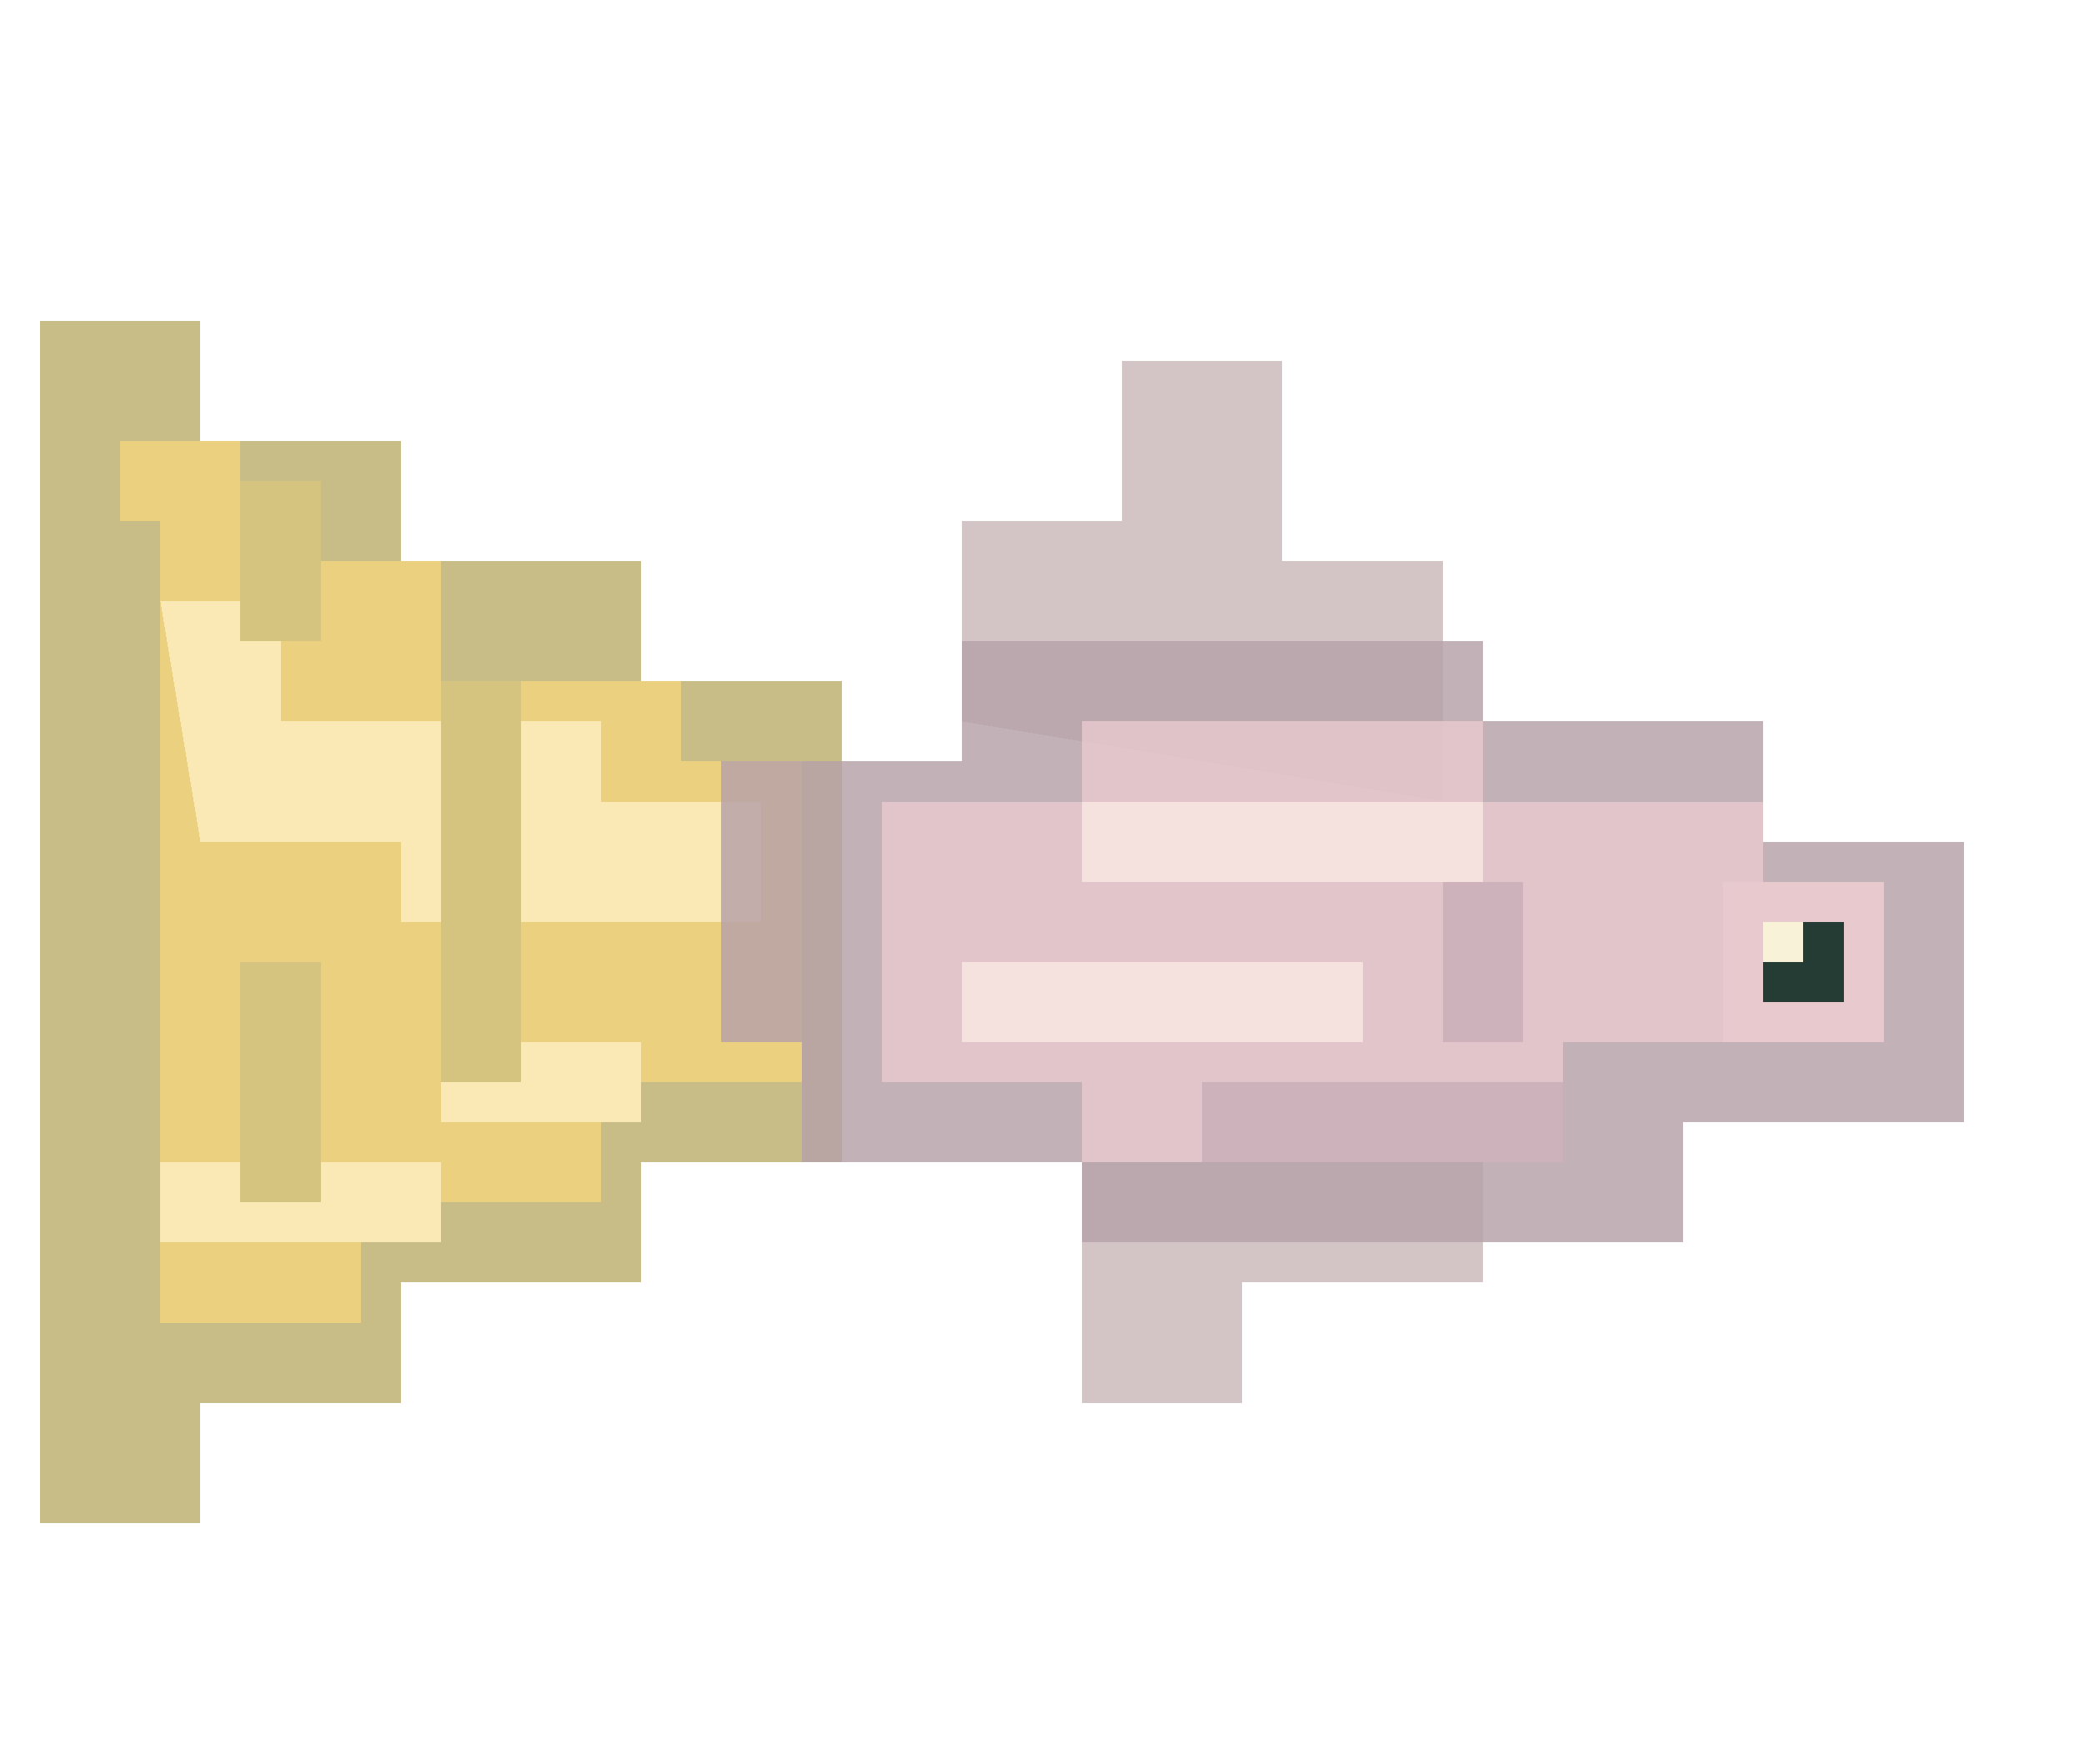
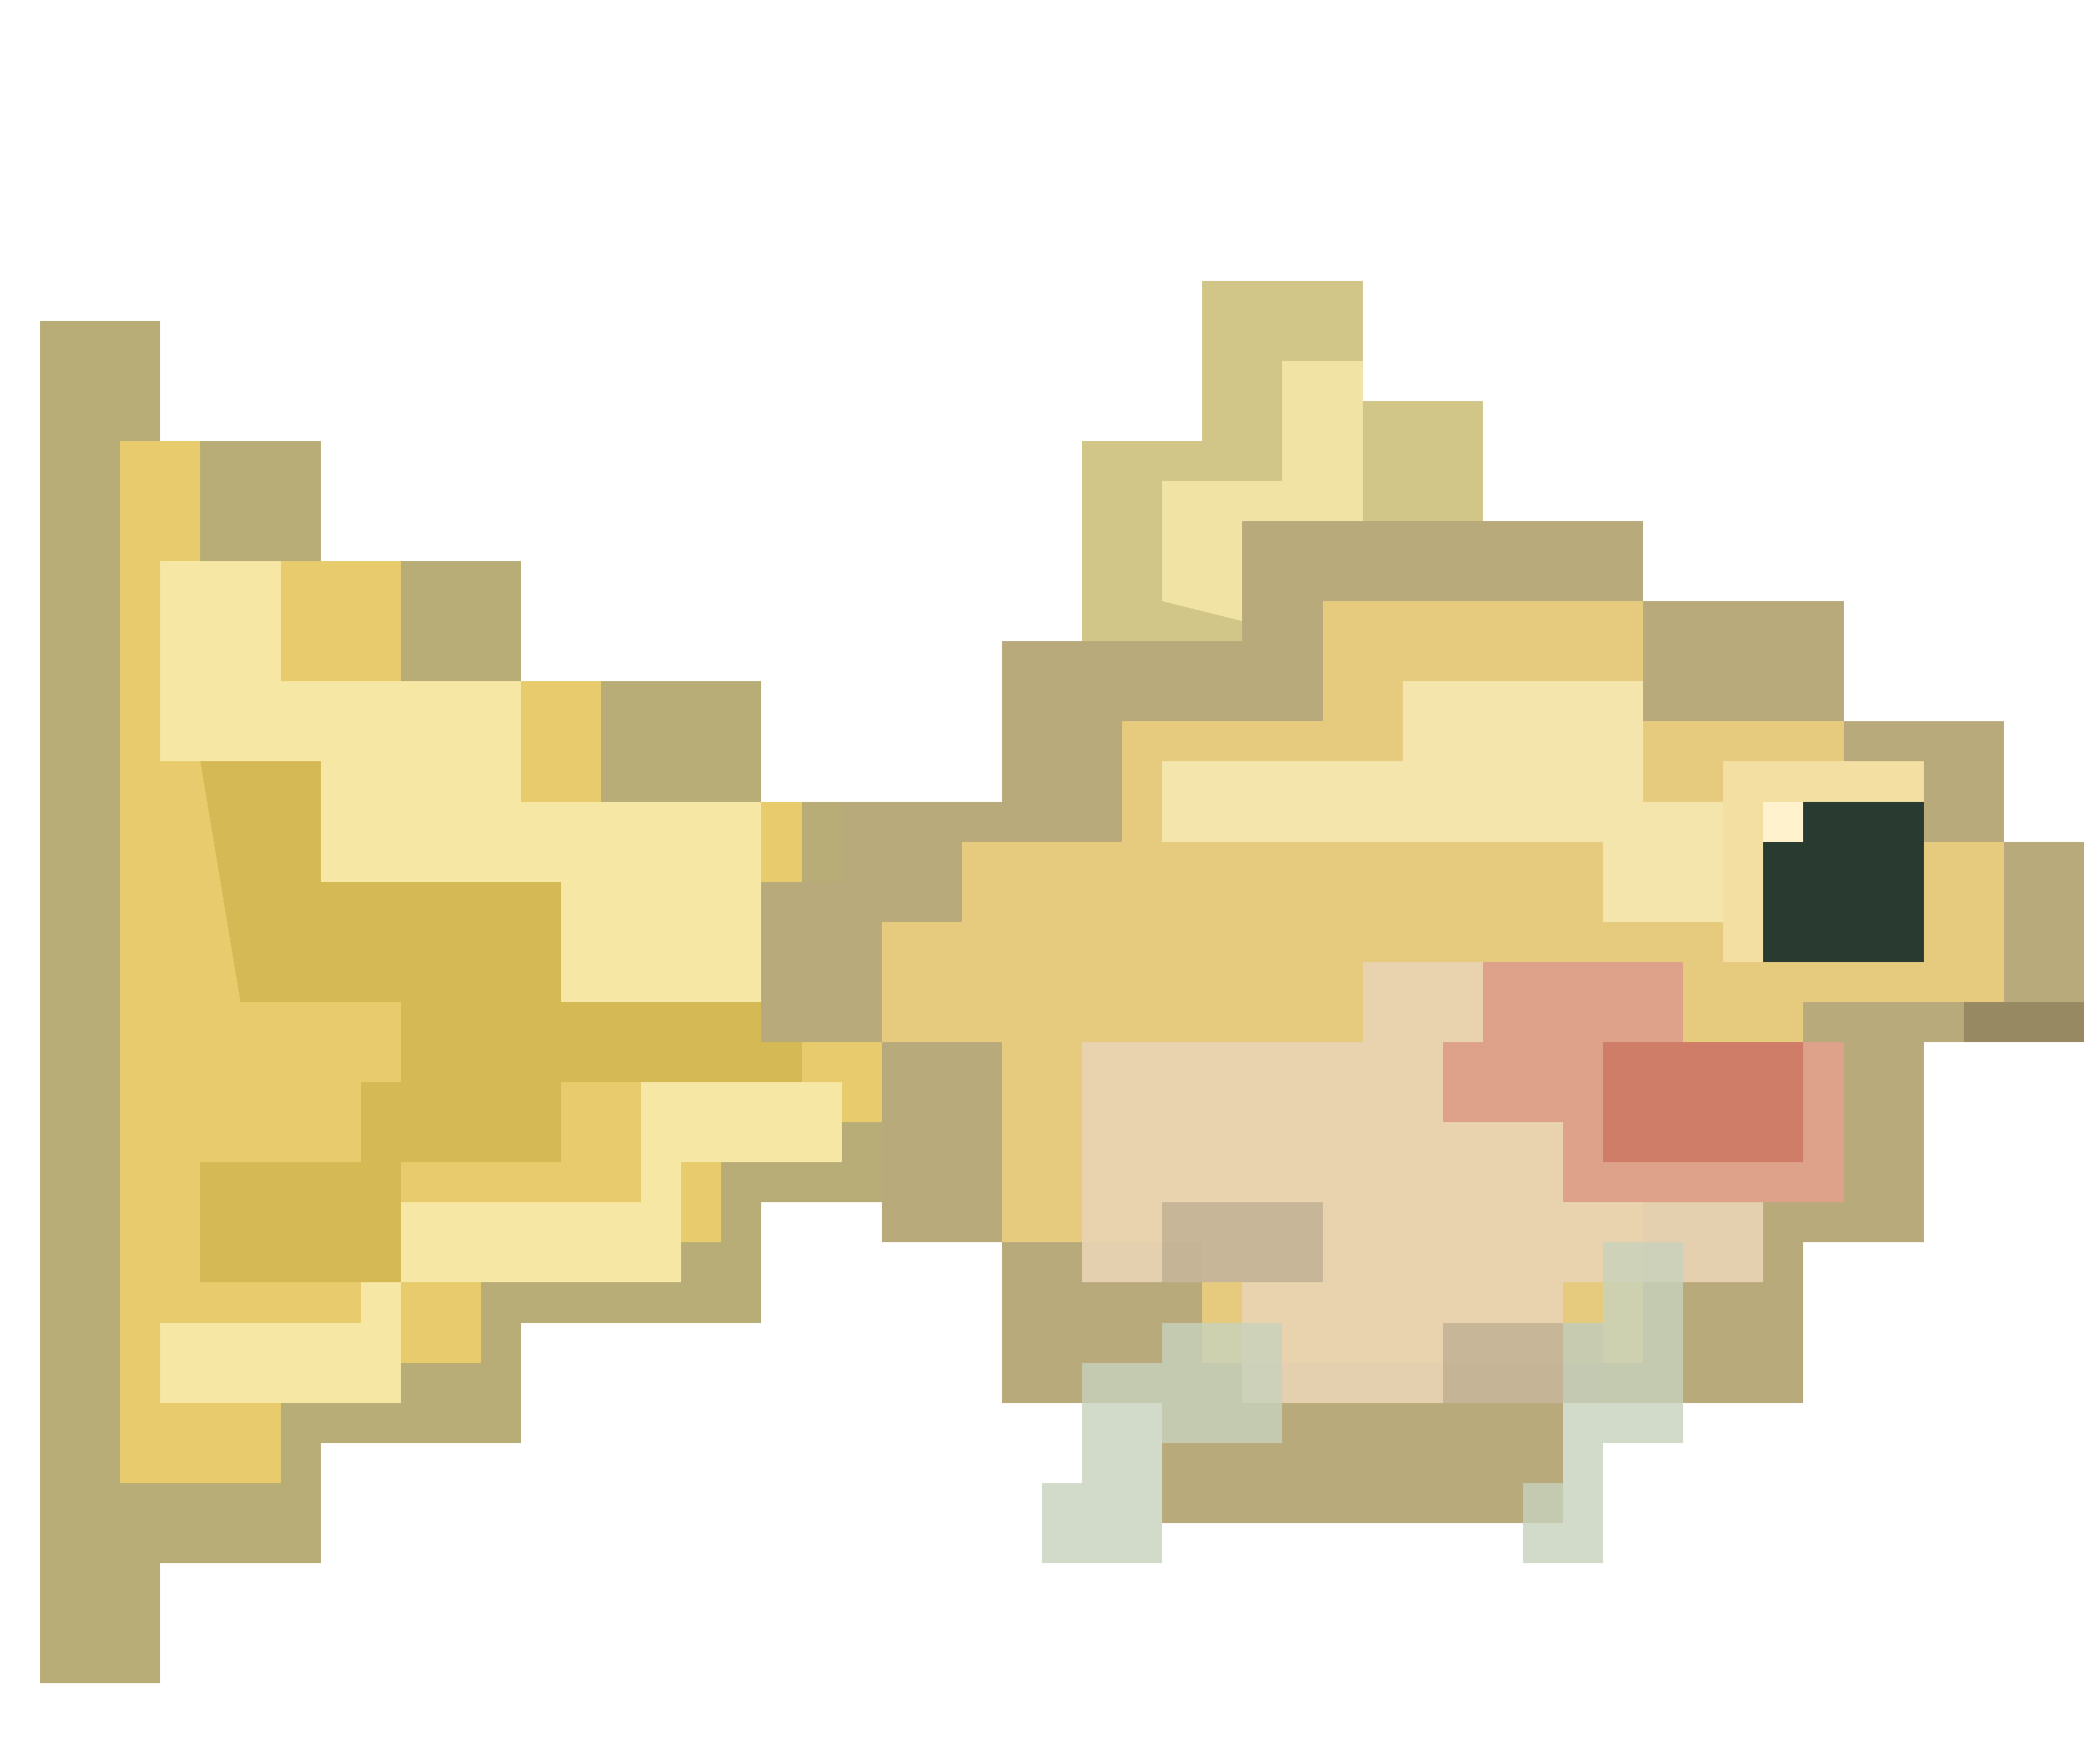
<svg xmlns="http://www.w3.org/2000/svg" viewBox="0 0 52 44" shape-rendering="crispEdges">
-   <g transform="translate(1 4)">
-     <path d="M0 4h4v3h5v3h6v3h5v12h-5v3H9v3H4v3H0z" fill="#c8bd86" />
-     <path d="M2 7h3v3h5v3h6v2h3v8h-5v3H8v3H3V9H2z" fill="#edd17f" fill-opacity=".94" />
-     <path d="M3 11h3v3h8v2h4v3h-9v-2H4zM3 25h7v-3h5v2h-5v3H3z" fill="#fae9b4" />
-     <path d="M5 8h2v4H5zm0 12h2v6H5zm5-7h2v10h-2z" fill="#d5c480" />
-     <path d="M23 14V9h4V5h4v5h4v6zM26 25h10v3h-6v3h-4z" fill="#c7b5b6" fill-opacity=".78" />
-     <path d="M17 15h6v-3h13v2h7v3h5v7h-7v3H26v-2h-7v-3h-2z" fill="#b6a0a8" fill-opacity=".82" />
-     <path d="M21 16h5v-2h10v2h7v3h3v3h-8v3H26v-2h-5z" fill="#e7c9ce" fill-opacity=".82" />
-     <path d="M26 16h10v2H26zm-3 4h10v2H23z" fill="#fae9e3" fill-opacity=".8" />
-     <path d="M29 23h9v2h-9zm6-5h2v4h-2z" fill="#c6adb7" fill-opacity=".76" />
-     <rect x="42" y="18" width="4" height="4" fill="#e7c9ce" />
-     <rect x="43" y="19" width="2" height="2" fill="#253c34" />
-     <rect x="43" y="19" width="1" height="1" fill="#f8f2d8" />
+   <g transform="translate(1 1)">
+     <path d="M0 7h3v3h4v3h5v3h6v3h5v10h-5v3h-6v3H7v3H3v3H0z" fill="#b8ad77" />
+     <path d="M2 10h2v3h5v3h5v3h5v3h3v5h-5v3h-6v3H6v3H2z" fill="#e8cb6c" />
+     <path d="M3 13h3v3h6v3h6v3h3v2h-9v-3H7v-3H3zm0 19h5v-3h7v-3h5v2h-4v3H9v3H3z" fill="#f6e7a4" />
+     <path d="M4 18h3v3h6v3h6v2H9v-2H5zm0 10h4v-2h5v2H9v3H4z" fill="#d5b955" />
+     <path d="M26 15V10h3V6h4v3h3v5h3v3z" fill="#d1c688" />
+     <path d="M28 14v-3h3V8h2v5h3v3z" fill="#f1e3a4" />
+     <path d="M20 19h4v-4h6v-3h10v2h5v3h4v3h2v5h-4v5h-3v4h-6v3H28v-3h-4v-4h-3v-5h-3v-4h2z" fill="#b9aa7c" />
+     <path d="M23 20h4v-3h5v-3h8v3h5v3h4v4h-5v5h-4v4H29v-3h-5v-5h-3v-3h2z" fill="#e6cb7f" />
+     <path d="M28 18h6v-2h6v3h6v3h-7v-2H28z" fill="#f4e5ac" />
+     <path d="M26 25h7v-2h7v3h3v5h-5v3H30v-3h-4z" fill="#ead4b4" fill-opacity=".88" />
+     <path d="M28 29h4v2h-4zm7 3h4v2h-4z" fill="#b5a68a" fill-opacity=".65" />
+     <path d="M36 23h5v2h4v4h-7v-2h-3v-2h1z" fill="#dea18a" />
+     <path d="M39 25h5v3h-5z" fill="#cf7c68" />
+     <path d="M28 32h3v3h-3v3h-3v-2h1v-3h2zm11-2h2v5h-2v3h-2v-2h1v-4h1z" fill="#c6d2bb" fill-opacity=".8" />
+     <rect x="42" y="18" width="5" height="5" fill="#f2dfa1" />
+     <rect x="43" y="19" width="4" height="4" fill="#293a31" />
+     <rect x="43" y="19" width="1" height="1" fill="#fff2cc" />
+     <path d="M48 24h3v1h-3z" fill="#978a63" />
  </g>
</svg>
